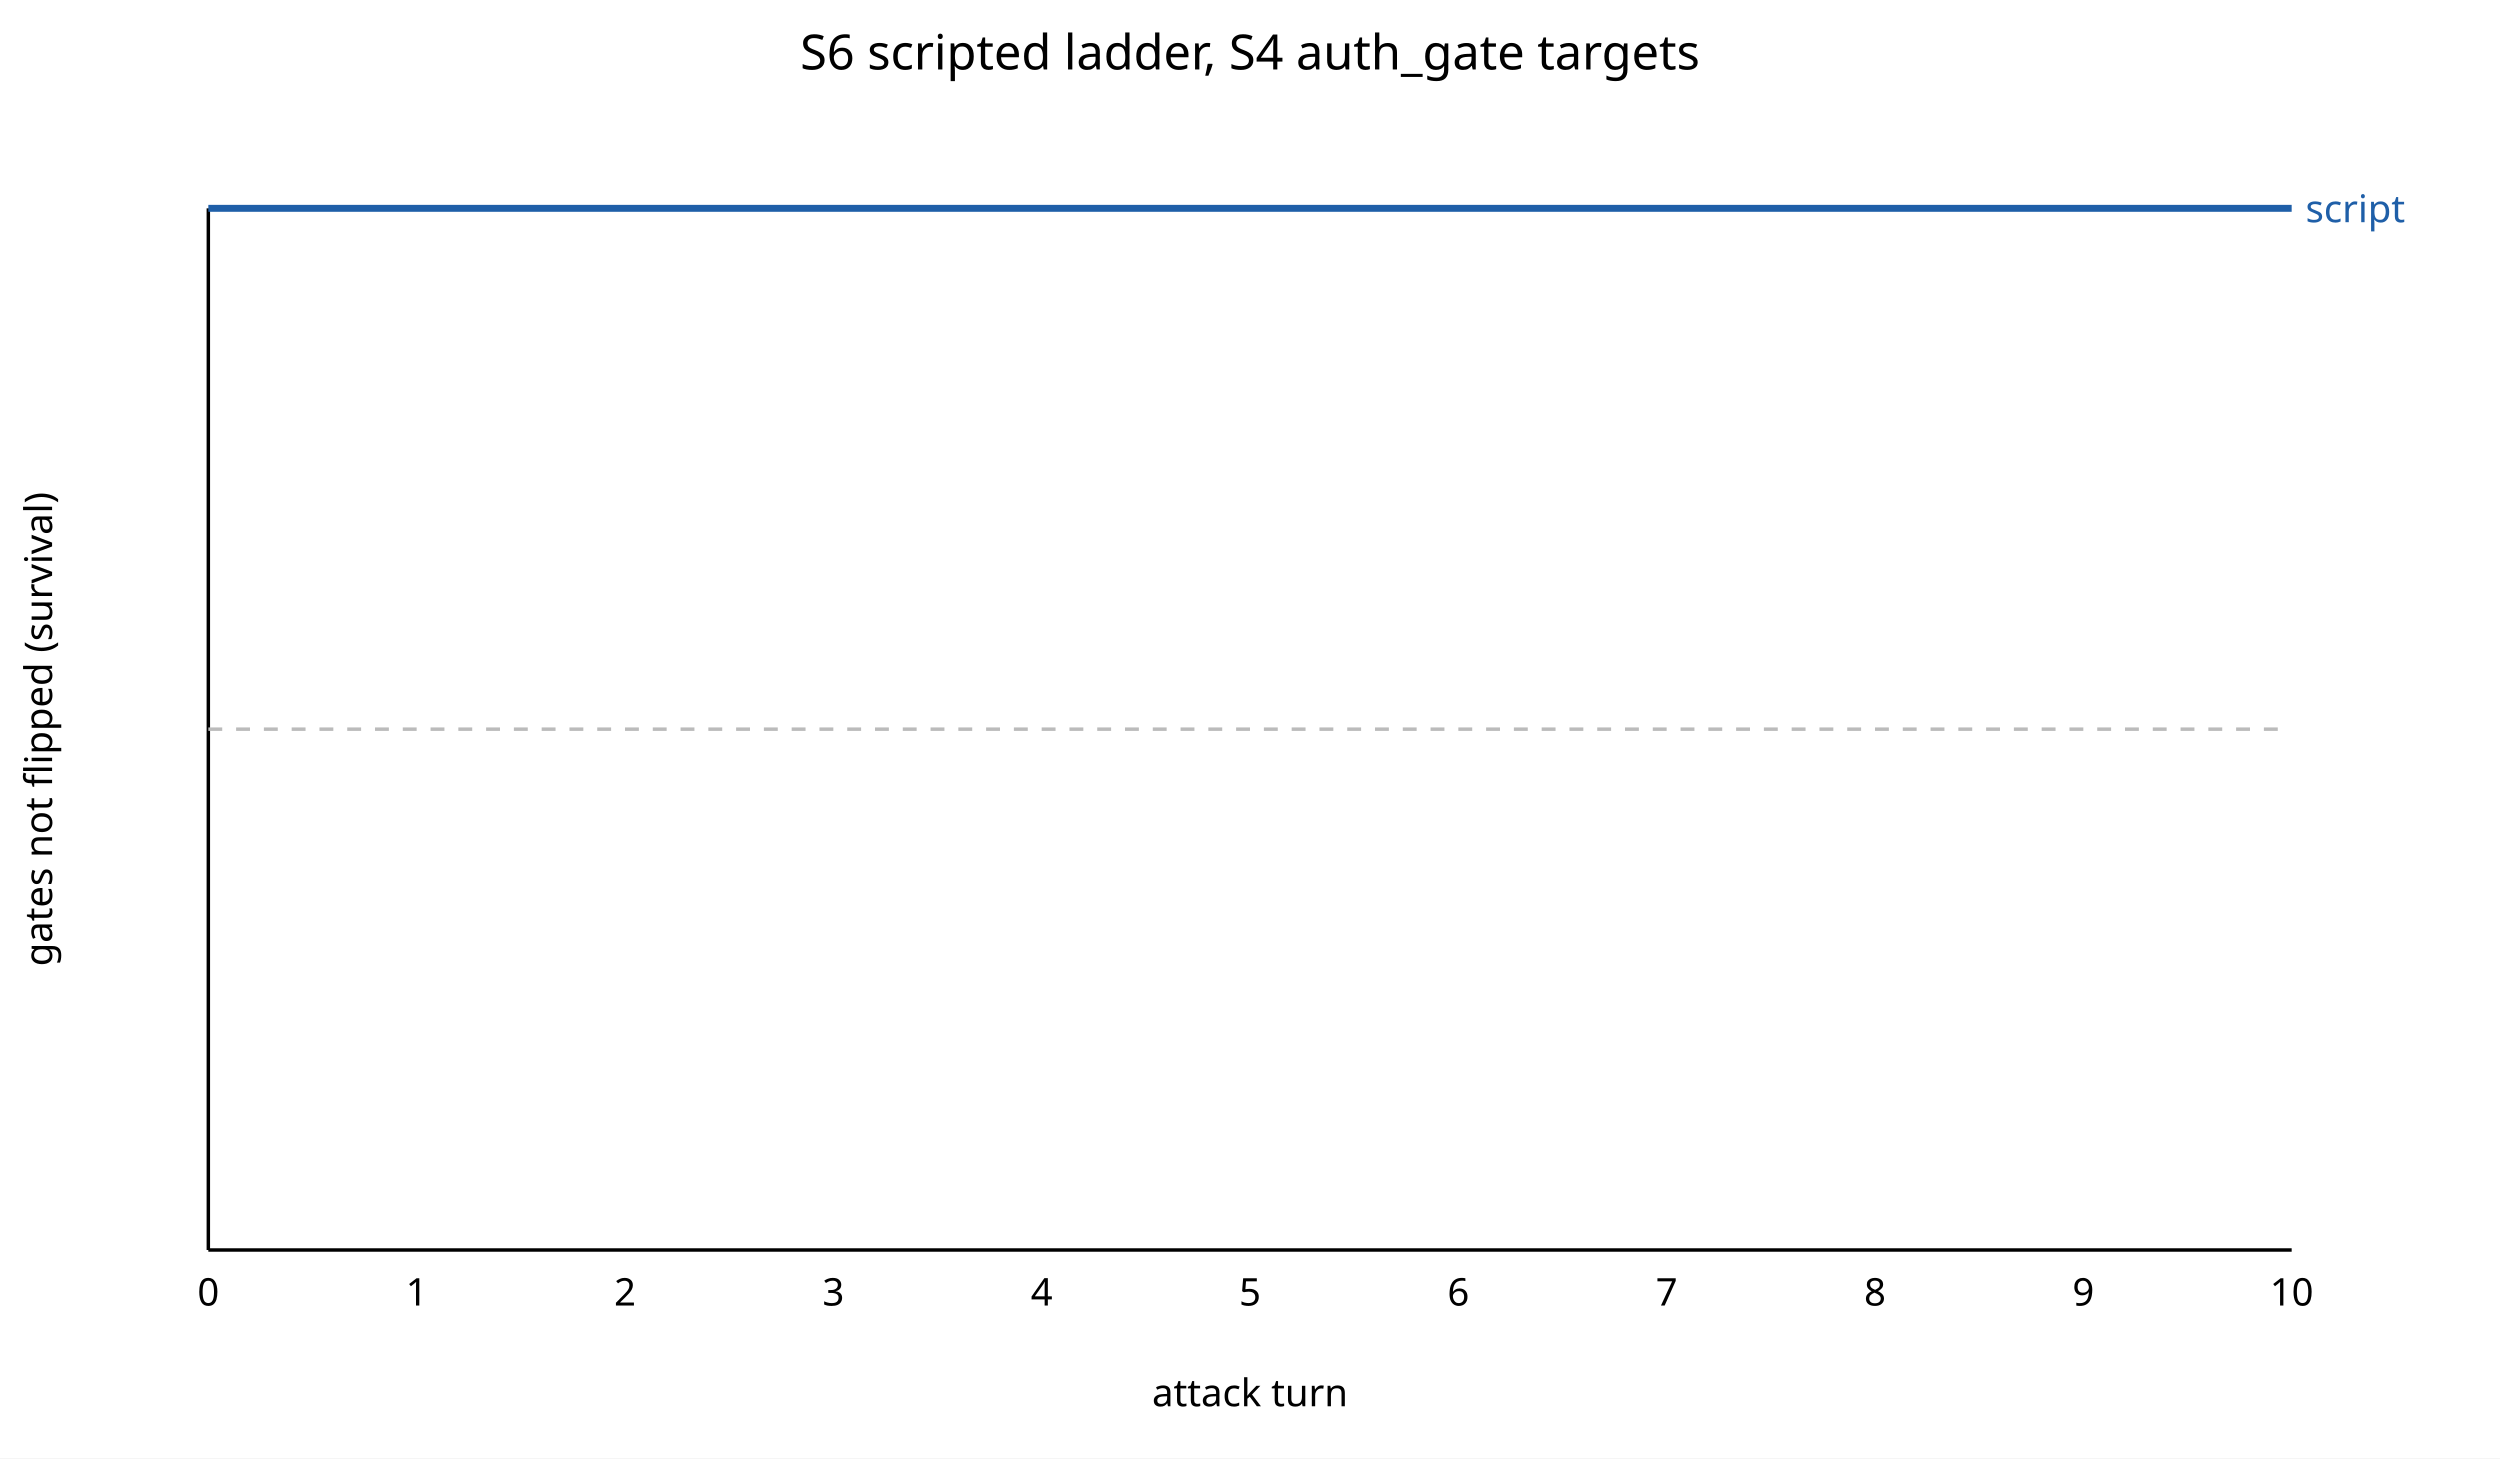
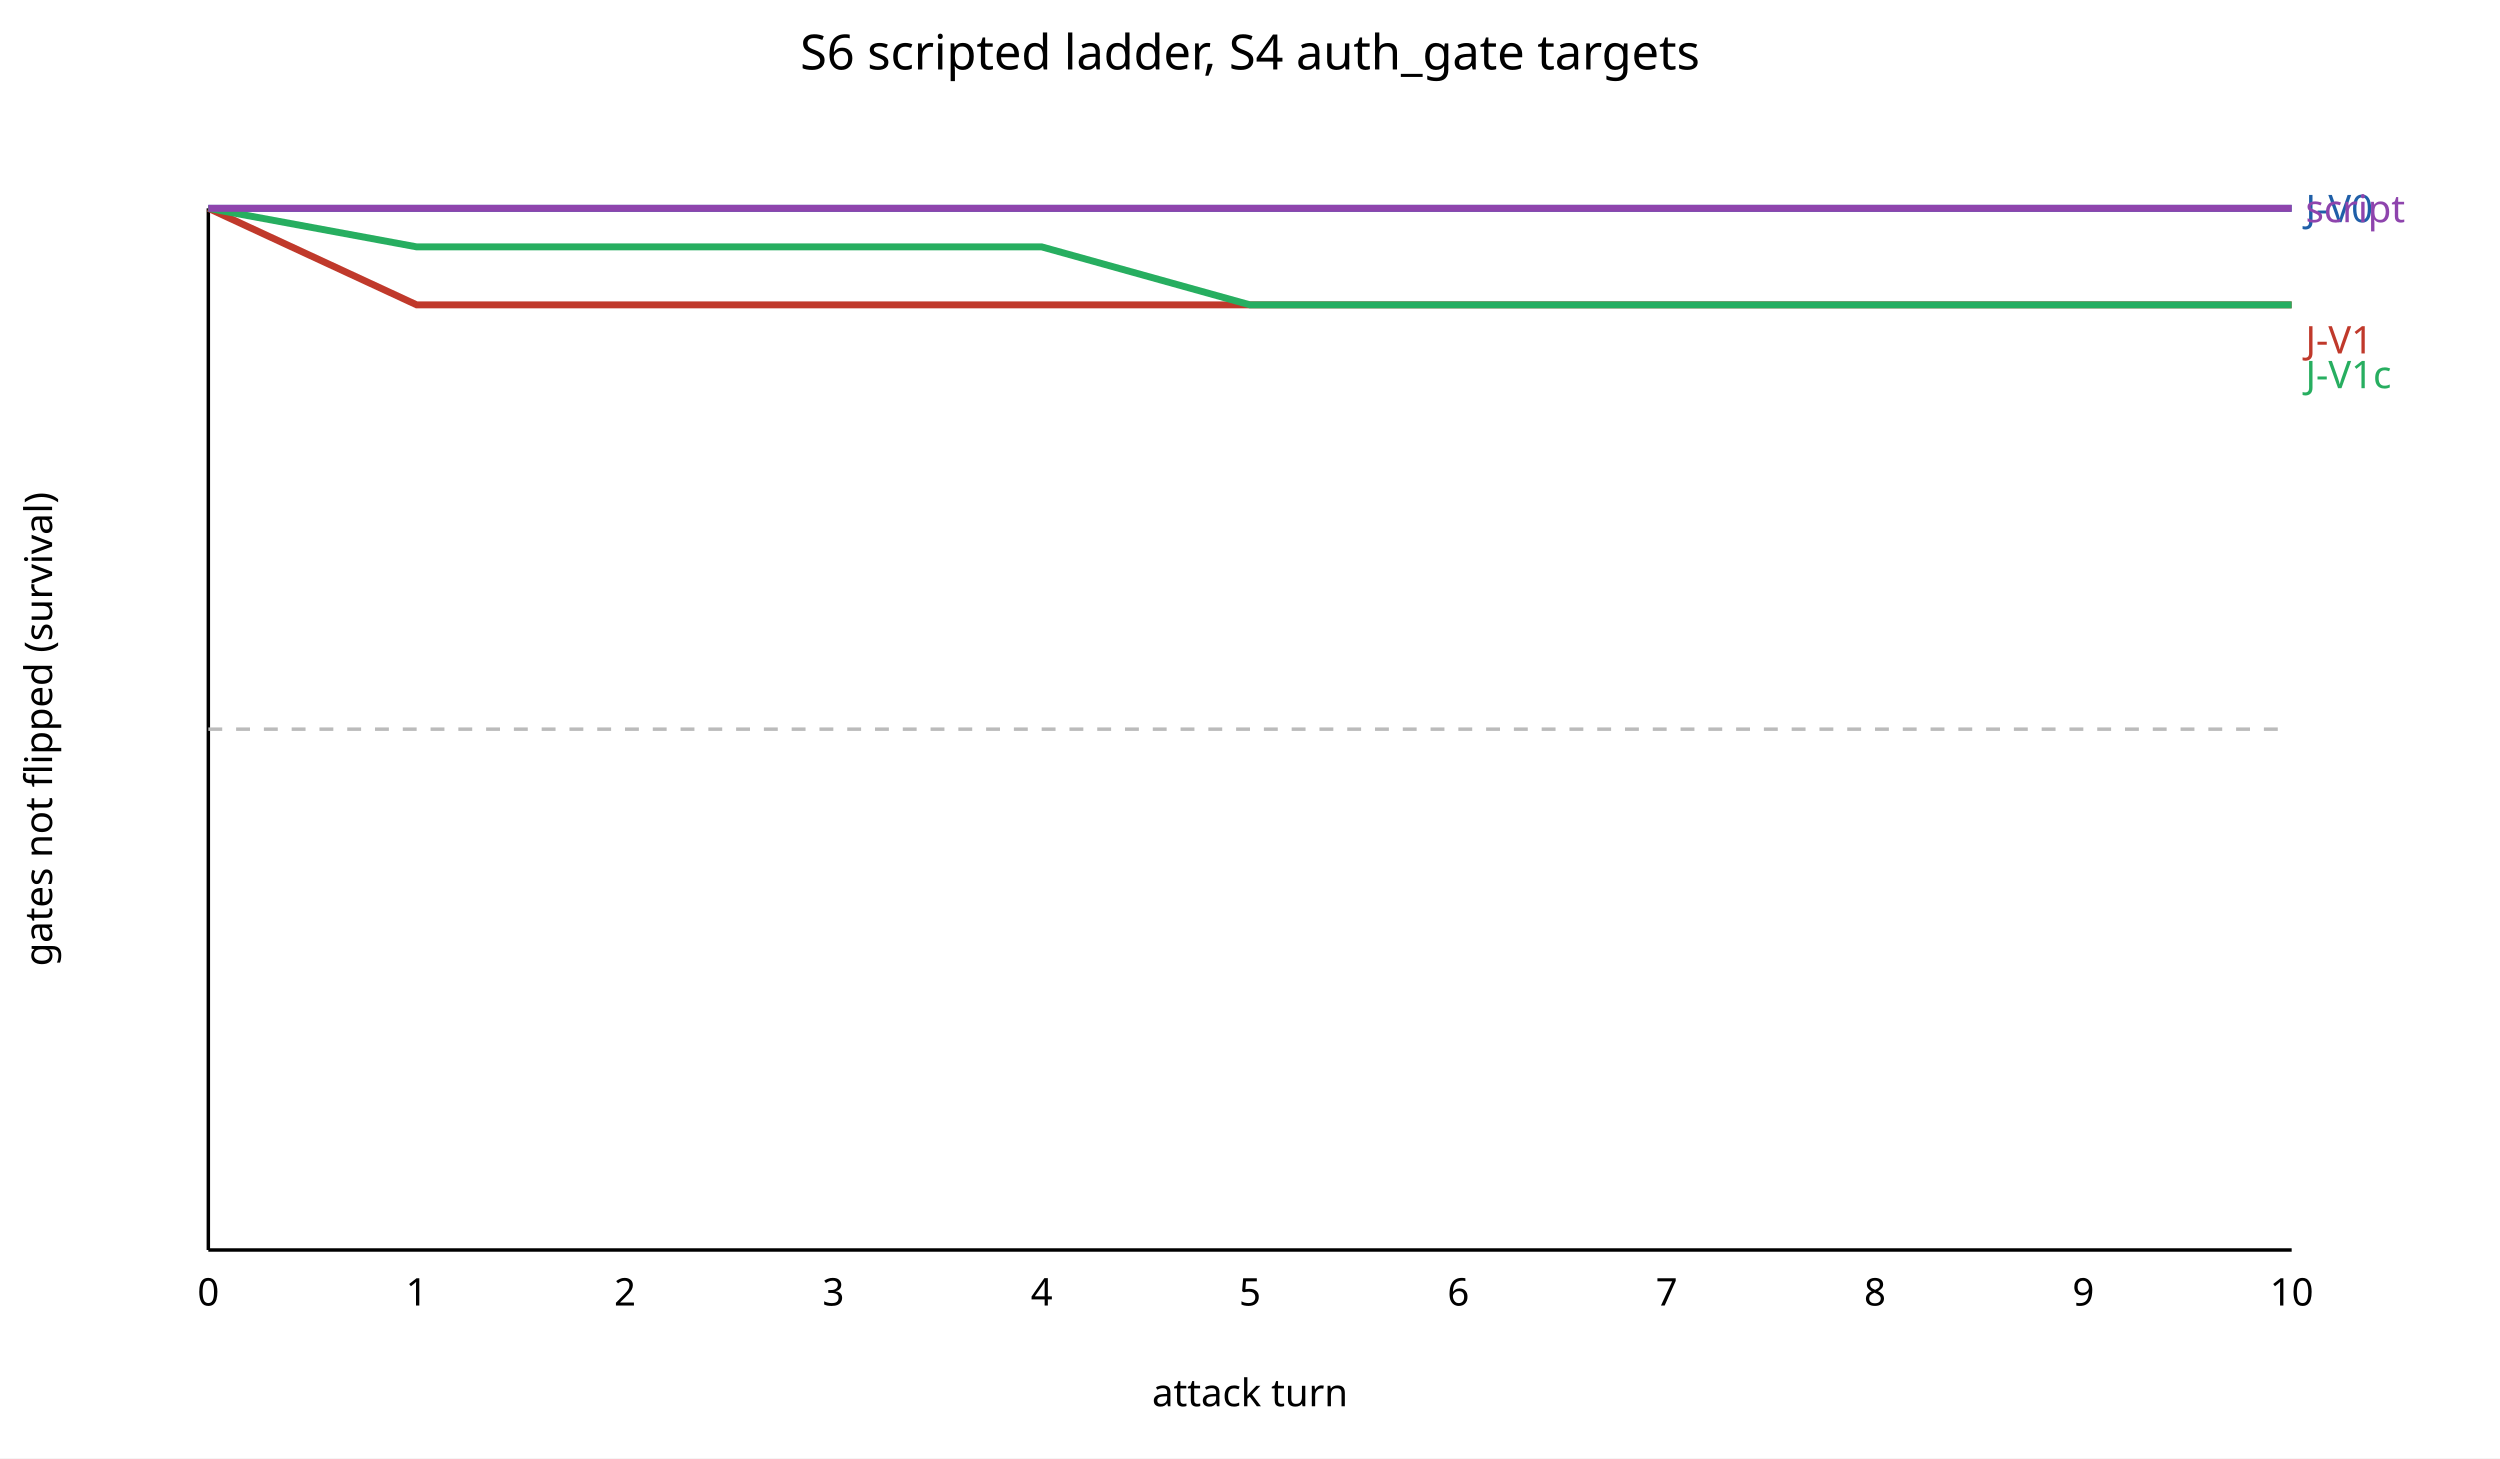
<svg xmlns="http://www.w3.org/2000/svg" width="720" height="420" font-family="sans-serif" font-size="11">
  <rect width="100%" height="100%" fill="white" />
  <text x="360.0" y="20" text-anchor="middle" font-size="14">S6 scripted ladder, S4 auth_gate targets</text>
  <line x1="60" y1="360" x2="660" y2="360" stroke="black" />
  <line x1="60" y1="60" x2="60" y2="360" stroke="black" />
  <line x1="60" y1="210.0" x2="660" y2="210.0" stroke="#bbb" stroke-dasharray="4" />
  <text x="360.0" y="405" text-anchor="middle">attack turn</text>
  <text x="15" y="210.0" transform="rotate(-90 15 210.0)" text-anchor="middle">gates not flipped (survival)</text>
  <text x="60.0" y="376" text-anchor="middle">0</text>
  <text x="120.0" y="376" text-anchor="middle">1</text>
  <text x="180.0" y="376" text-anchor="middle">2</text>
  <text x="240.0" y="376" text-anchor="middle">3</text>
  <text x="300.0" y="376" text-anchor="middle">4</text>
  <text x="360.0" y="376" text-anchor="middle">5</text>
  <text x="420.0" y="376" text-anchor="middle">6</text>
  <text x="480.0" y="376" text-anchor="middle">7</text>
  <text x="540.0" y="376" text-anchor="middle">8</text>
  <text x="600.0" y="376" text-anchor="middle">9</text>
  <text x="660.0" y="376" text-anchor="middle">10</text>
  <path d="M60.0,60.0 L120.0,60.0 L180.0,60.0 L240.0,60.0 L300.0,60.0 L360.0,60.0 L420.0,60.0 L480.0,60.0 L540.0,60.0 L600.0,60.0 L660.0,60.0" fill="none" stroke="#1f5fa8" stroke-width="2" />
-   <text x="664" y="64.0" fill="#1f5fa8">script</text>
+   <text x="664" y="64.0" fill="#1f5fa8">J-V0</text>
+   <path d="M60.0,60.0 L120.0,87.8 L180.0,87.8 L240.0,87.8 L300.0,87.8 L360.0,87.8 L420.0,87.8 L480.0,87.8 L540.0,87.8 L600.0,87.8 L660.0,87.8" fill="none" stroke="#c0392b" stroke-width="2" />
+   <text x="664" y="101.8" fill="#c0392b">J-V1</text>
+   <path d="M60.0,60.0 L120.0,71.1 L180.0,71.1 L240.0,71.1 L300.0,71.1 L360.0,87.8 L420.0,87.8 L480.0,87.8 L540.0,87.8 L600.0,87.8 L660.0,87.8" fill="none" stroke="#27ae60" stroke-width="2" />
+   <text x="664" y="111.8" fill="#27ae60">J-V1c</text>
+   <path d="M60.0,60.0 L120.0,60.0 L180.0,60.0 L240.0,60.0 L300.0,60.0 L360.0,60.0 L420.0,60.0 L480.0,60.0 L540.0,60.0 L600.0,60.0 L660.0,60.0" fill="none" stroke="#8e44ad" stroke-width="2" />
+   <text x="664" y="64.0" fill="#8e44ad">script</text>
</svg>
